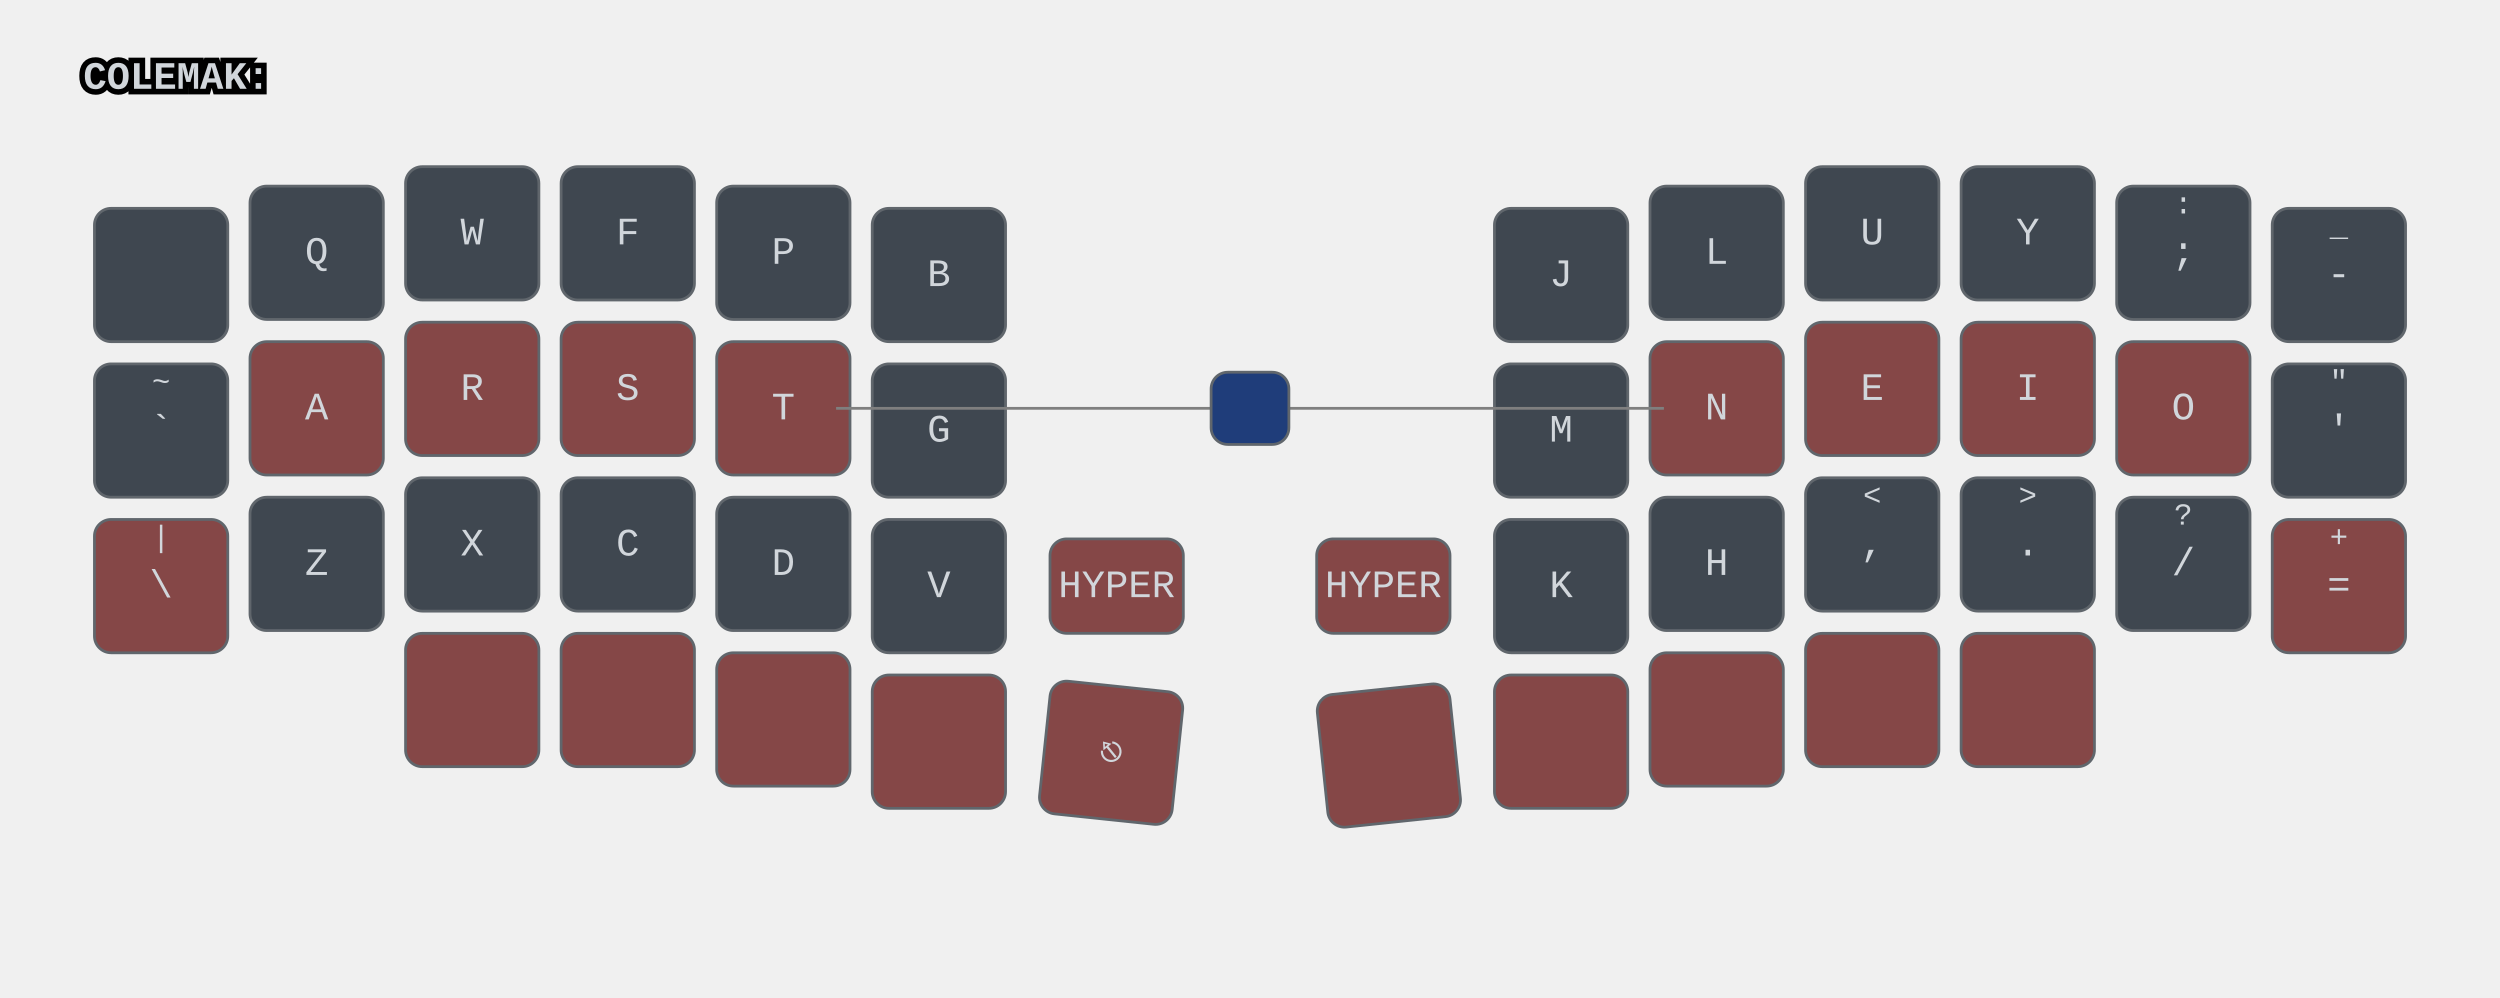
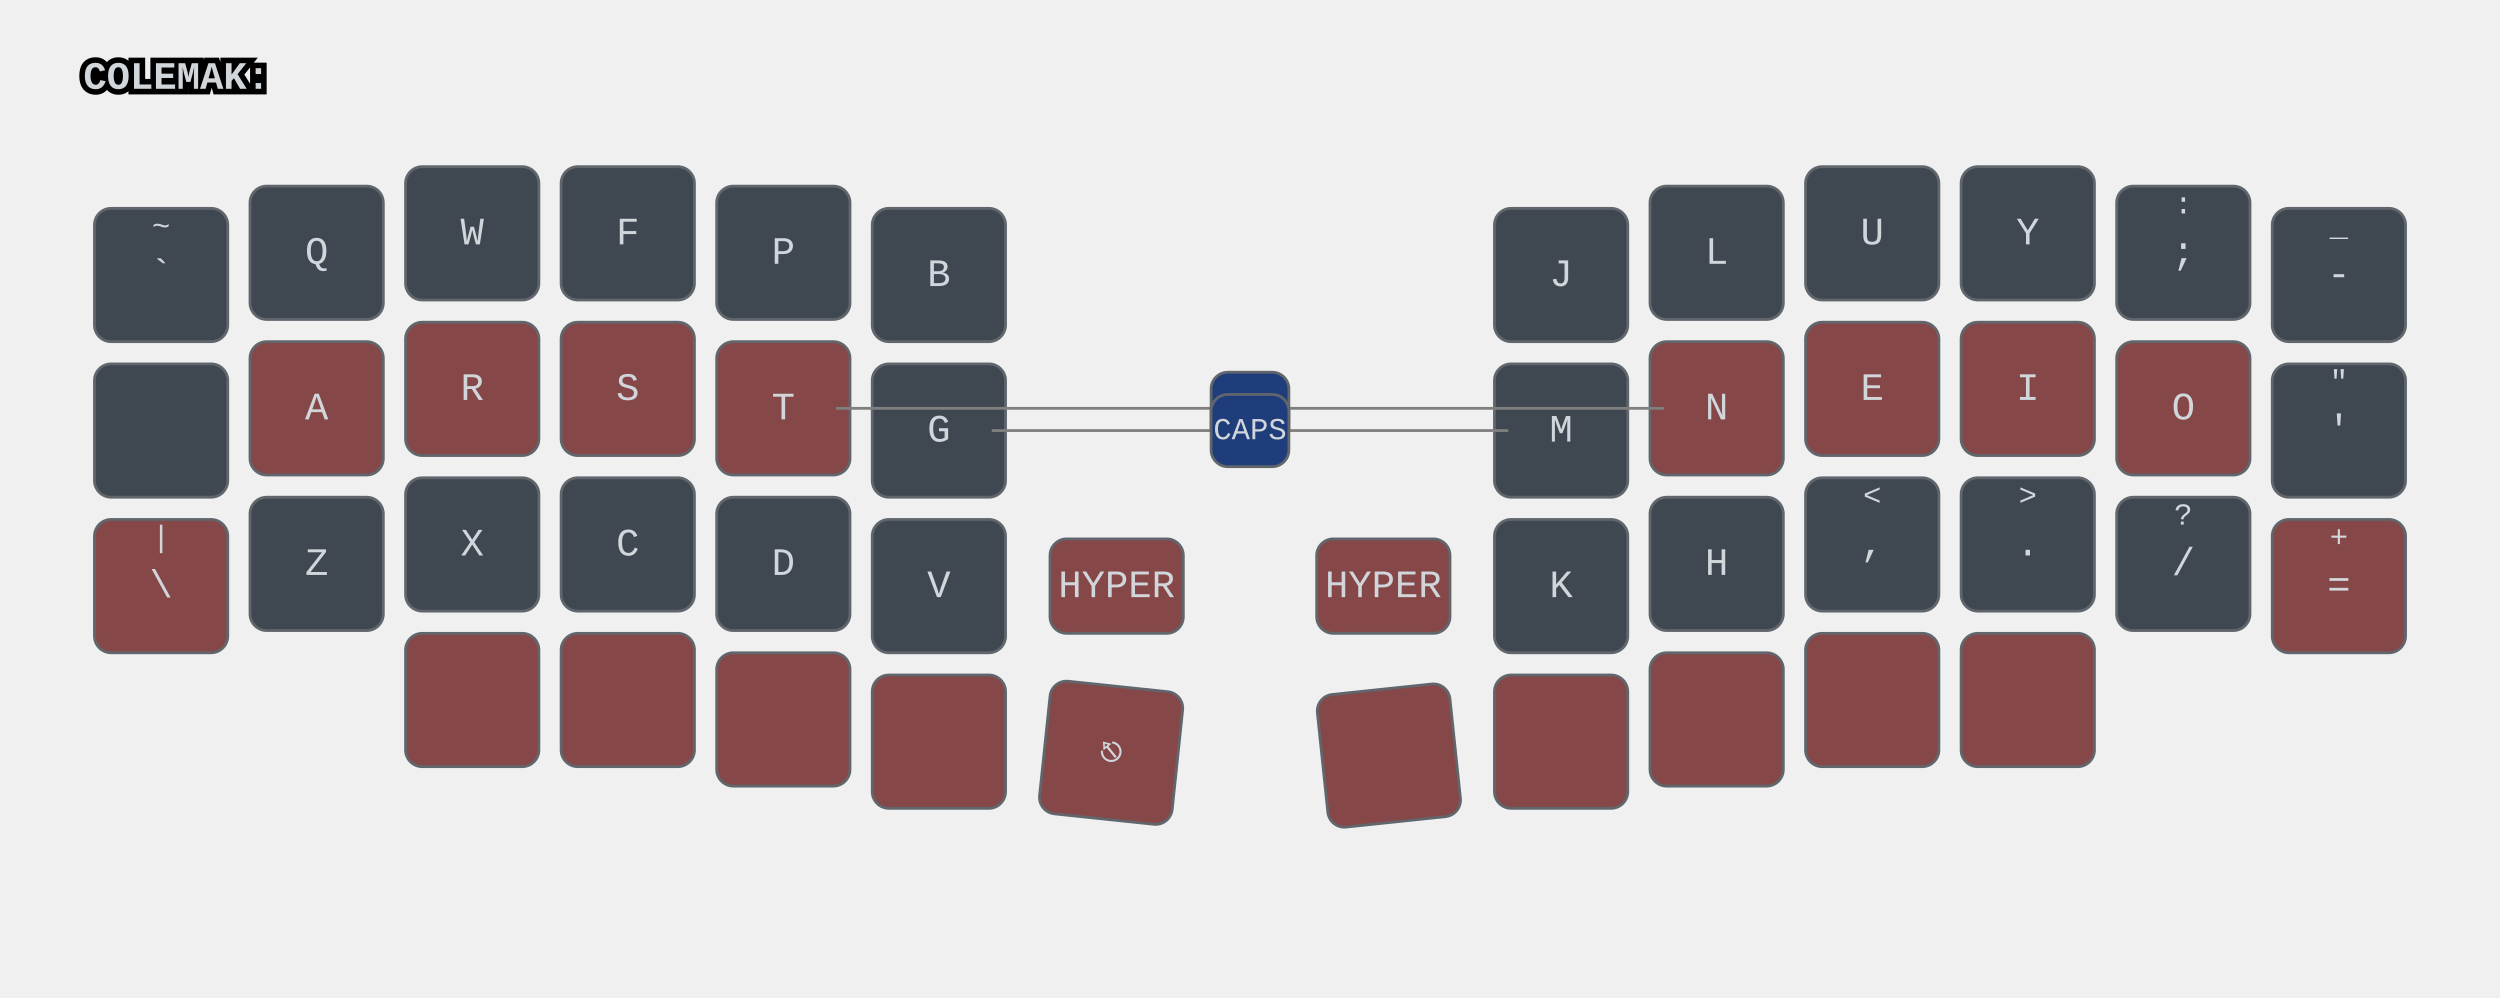
<svg xmlns="http://www.w3.org/2000/svg" xmlns:xlink="http://www.w3.org/1999/xlink" width="900" height="359" viewBox="0 0 900 359" class="keymap">
  <defs>/* start glyphs */
<svg id="mdi:apple-keyboard-caps">
      <svg id="mdi-apple-keyboard-caps" viewBox="0 0 24 24">
        <path d="M15,14V8H17.17L12,2.83L6.83,8H9V14H15M12,0L22,10H17V16H7V10H2L12,0M7,18H17V24H7V18M15,20H9V22H15V20Z" />
      </svg>
    </svg>
    <svg id="mdi:apple-keyboard-command">
      <svg id="mdi-apple-keyboard-command" viewBox="0 0 24 24">
        <path d="M6,2A4,4 0 0,1 10,6V8H14V6A4,4 0 0,1 18,2A4,4 0 0,1 22,6A4,4 0 0,1 18,10H16V14H18A4,4 0 0,1 22,18A4,4 0 0,1 18,22A4,4 0 0,1 14,18V16H10V18A4,4 0 0,1 6,22A4,4 0 0,1 2,18A4,4 0 0,1 6,14H8V10H6A4,4 0 0,1 2,6A4,4 0 0,1 6,2M16,18A2,2 0 0,0 18,20A2,2 0 0,0 20,18A2,2 0 0,0 18,16H16V18M14,10H10V14H14V10M6,16A2,2 0 0,0 4,18A2,2 0 0,0 6,20A2,2 0 0,0 8,18V16H6M8,6A2,2 0 0,0 6,4A2,2 0 0,0 4,6A2,2 0 0,0 6,8H8V6M18,8A2,2 0 0,0 20,6A2,2 0 0,0 18,4A2,2 0 0,0 16,6V8H18Z" />
      </svg>
    </svg>
    <svg id="mdi:apple-keyboard-control">
      <svg id="mdi-apple-keyboard-control" viewBox="0 0 24 24">
        <path d="M19.78,11.78L18.36,13.19L12,6.83L5.64,13.19L4.22,11.78L12,4L19.78,11.78Z" />
      </svg>
    </svg>
    <svg id="mdi:apple-keyboard-option">
      <svg id="mdi-apple-keyboard-option" viewBox="0 0 24 24">
        <path d="M3,4H9.11L16.15,18H21V20H14.88L7.84,6H3V4M14,4H21V6H14V4Z" />
      </svg>
    </svg>
    <svg id="mdi:apple-keyboard-shift">
      <svg id="mdi-apple-keyboard-shift" viewBox="0 0 24 24">
        <path d="M15,18V12H17.17L12,6.83L6.83,12H9V18H15M12,4L22,14H17V20H7V14H2L12,4Z" />
      </svg>
    </svg>
    <svg id="mdi:backspace">
      <svg id="mdi-backspace" viewBox="0 0 24 24">
        <path d="M22,3H7C6.31,3 5.77,3.35 5.41,3.88L0,12L5.41,20.11C5.77,20.64 6.31,21 7,21H22A2,2 0 0,0 24,19V5A2,2 0 0,0 22,3M19,15.59L17.59,17L14,13.41L10.41,17L9,15.59L12.59,12L9,8.41L10.41,7L14,10.59L17.59,7L19,8.41L15.41,12" />
      </svg>
    </svg>
    <svg id="mdi:backspace-reverse">
      <svg id="mdi-backspace-reverse" viewBox="0 0 24 24">
        <path d="M2,21H17C17.7,21 18.2,20.6 18.6,20.1L24,12L18.6,3.9C18.2,3.4 17.7,3 17,3H2A2,2 0 0,0 0,5V19A2,2 0 0,0 2,21M5,8.4L6.4,7L10,10.6L13.6,7L15,8.4L11.4,12L15,15.6L13.6,17L10,13.4L6.4,17L5,15.6L8.6,12" />
      </svg>
    </svg>
    <svg id="mdi:bluetooth-connect">
      <svg id="mdi-bluetooth-connect" viewBox="0 0 24 24">
        <path d="M19,10L17,12L19,14L21,12M14.88,16.29L13,18.17V14.41M13,5.83L14.88,7.71L13,9.58M17.71,7.71L12,2H11V9.58L6.41,5L5,6.41L10.59,12L5,17.58L6.41,19L11,14.41V22H12L17.71,16.29L13.41,12M7,12L5,10L3,12L5,14L7,12Z" />
      </svg>
    </svg>
    <svg id="mdi:bluetooth-off">
      <svg id="mdi-bluetooth-off" viewBox="0 0 24 24">
        <path d="M13,5.83L14.88,7.71L13.28,9.31L14.69,10.72L17.71,7.7L12,2H11V7.03L13,9.03M5.41,4L4,5.41L10.59,12L5,17.59L6.41,19L11,14.41V22H12L16.29,17.71L18.59,20L20,18.59M13,18.17V14.41L14.88,16.29" />
      </svg>
    </svg>
    <svg id="mdi:brightness-5">
      <svg id="mdi-brightness-5" viewBox="0 0 24 24">
        <path d="M12,18A6,6 0 0,1 6,12A6,6 0 0,1 12,6A6,6 0 0,1 18,12A6,6 0 0,1 12,18M20,15.31L23.31,12L20,8.69V4H15.31L12,0.69L8.69,4H4V8.69L0.69,12L4,15.31V20H8.69L12,23.31L15.31,20H20V15.31Z" />
      </svg>
    </svg>
    <svg id="mdi:brightness-7">
      <svg id="mdi-brightness-7" viewBox="0 0 24 24">
        <path d="M12,8A4,4 0 0,0 8,12A4,4 0 0,0 12,16A4,4 0 0,0 16,12A4,4 0 0,0 12,8M12,18A6,6 0 0,1 6,12A6,6 0 0,1 12,6A6,6 0 0,1 18,12A6,6 0 0,1 12,18M20,8.69V4H15.31L12,0.69L8.69,4H4V8.69L0.69,12L4,15.31V20H8.69L12,23.31L15.31,20H20V15.31L23.31,12L20,8.69Z" />
      </svg>
    </svg>
    <svg id="mdi:code-block-tags">
      <svg id="mdi-code-block-tags" viewBox="0 0 24 24">
        <path d="M5.59 3.41L7 4.82L3.82 8L7 11.18L5.59 12.6L1 8L5.59 3.41M11.41 3.41L16 8L11.41 12.6L10 11.18L13.18 8L10 4.82L11.41 3.41M22 6V18C22 19.11 21.11 20 20 20H4C2.9 20 2 19.11 2 18V14H4V18H20V6H17.03V4H20C21.11 4 22 4.89 22 6Z" />
      </svg>
    </svg>
    <svg id="mdi:content-copy">
      <svg id="mdi-content-copy" viewBox="0 0 24 24">
        <path d="M19,21H8V7H19M19,5H8A2,2 0 0,0 6,7V21A2,2 0 0,0 8,23H19A2,2 0 0,0 21,21V7A2,2 0 0,0 19,5M16,1H4A2,2 0 0,0 2,3V17H4V3H16V1Z" />
      </svg>
    </svg>
    <svg id="mdi:content-cut">
      <svg id="mdi-content-cut" viewBox="0 0 24 24">
        <path d="M19,3L13,9L15,11L22,4V3M12,12.5A0.5,0.5 0 0,1 11.5,12A0.5,0.5 0 0,1 12,11.5A0.5,0.5 0 0,1 12.5,12A0.5,0.5 0 0,1 12,12.5M6,20A2,2 0 0,1 4,18C4,16.89 4.9,16 6,16A2,2 0 0,1 8,18C8,19.11 7.1,20 6,20M6,8A2,2 0 0,1 4,6C4,4.89 4.9,4 6,4A2,2 0 0,1 8,6C8,7.11 7.1,8 6,8M9.64,7.64C9.87,7.14 10,6.59 10,6A4,4 0 0,0 6,2A4,4 0 0,0 2,6A4,4 0 0,0 6,10C6.59,10 7.14,9.87 7.64,9.64L10,12L7.64,14.36C7.14,14.13 6.59,14 6,14A4,4 0 0,0 2,18A4,4 0 0,0 6,22A4,4 0 0,0 10,18C10,17.41 9.87,16.86 9.64,16.36L12,14L19,21H22V20L9.64,7.64Z" />
      </svg>
    </svg>
    <svg id="mdi:content-paste">
      <svg id="mdi-content-paste" viewBox="0 0 24 24">
        <path d="M19,20H5V4H7V7H17V4H19M12,2A1,1 0 0,1 13,3A1,1 0 0,1 12,4A1,1 0 0,1 11,3A1,1 0 0,1 12,2M19,2H14.82C14.4,0.84 13.3,0 12,0C10.7,0 9.6,0.84 9.18,2H5A2,2 0 0,0 3,4V20A2,2 0 0,0 5,22H19A2,2 0 0,0 21,20V4A2,2 0 0,0 19,2Z" />
      </svg>
    </svg>
    <svg id="mdi:dock-window">
      <svg id="mdi-dock-window" viewBox="0 0 24 24">
        <path d="M18 18V20H4A2 2 0 0 1 2 18V8H4V18M22 6V14A2 2 0 0 1 20 16H8A2 2 0 0 1 6 14V6A2 2 0 0 1 8 4H20A2 2 0 0 1 22 6M20 6H8V14H20Z" />
      </svg>
    </svg>
    <svg id="mdi:folder-search-outline">
      <svg id="mdi-folder-search-outline" viewBox="0 0 24 24">
        <path d="M16.5,12C19,12 21,14 21,16.5C21,17.38 20.75,18.21 20.31,18.9L23.39,22L22,23.39L18.88,20.32C18.19,20.75 17.37,21 16.5,21C14,21 12,19 12,16.5C12,14 14,12 16.5,12M16.5,14A2.5,2.5 0 0,0 14,16.5A2.5,2.5 0 0,0 16.5,19A2.5,2.5 0 0,0 19,16.5A2.5,2.5 0 0,0 16.5,14M19,8H3V18H10.17C10.34,18.72 10.63,19.39 11,20H3C1.89,20 1,19.1 1,18V6C1,4.89 1.89,4 3,4H9L11,6H19A2,2 0 0,1 21,8V11.81C20.42,11.26 19.75,10.81 19,10.5V8Z" />
      </svg>
    </svg>
    <svg id="mdi:format-letter-ends-with">
      <svg id="mdi-format-letter-ends-with" viewBox="0 0 24 24">
        <path d="M11.14 4L6.43 16H8.36L9.32 13.43H14.67L15.64 16H17.57L12.86 4M12 6.29L14.03 11.71H9.96M20 14V18H2V20H22V14Z" />
      </svg>
    </svg>
    <svg id="mdi:format-letter-starts-with">
      <svg id="mdi-format-letter-starts-with" viewBox="0 0 24 24">
        <path d="M11.14 4L6.43 16H8.36L9.32 13.43H14.67L15.64 16H17.57L12.86 4M12 6.29L14.03 11.71H9.96M4 18V15H2V20H22V18Z" />
      </svg>
    </svg>
    <svg id="mdi:format-pilcrow-arrow-left">
      <svg id="mdi-format-pilcrow-arrow-left" viewBox="0 0 24 24">
        <path d="M8,17V14L4,18L8,22V19H20V17M10,10V15H12V4H14V15H16V4H18V2H10A4,4 0 0,0 6,6A4,4 0 0,0 10,10Z" />
      </svg>
    </svg>
    <svg id="mdi:format-pilcrow-arrow-right">
      <svg id="mdi-format-pilcrow-arrow-right" viewBox="0 0 24 24">
        <path d="M21,18L17,14V17H5V19H17V22M9,10V15H11V4H13V15H15V4H17V2H9A4,4 0 0,0 5,6A4,4 0 0,0 9,10Z" />
      </svg>
    </svg>
    <svg id="mdi:keyboard-return">
      <svg id="mdi-keyboard-return" viewBox="0 0 24 24">
        <path d="M19,7V11H5.83L9.41,7.41L8,6L2,12L8,18L9.41,16.58L5.83,13H21V7H19Z" />
      </svg>
    </svg>
    <svg id="mdi:keyboard-space">
      <svg id="mdi-keyboard-space" viewBox="0 0 24 24">
        <path d="M3 15H5V19H19V15H21V19C21 20.1 20.1 21 19 21H5C3.9 21 3 20.1 3 19V15Z" />
      </svg>
    </svg>
    <svg id="mdi:keyboard-tab">
      <svg id="mdi-keyboard-tab" viewBox="0 0 24 24">
        <path d="M20,18H22V6H20M11.59,7.41L15.17,11H1V13H15.17L11.59,16.58L13,18L19,12L13,6L11.59,7.41Z" />
      </svg>
    </svg>
    <svg id="mdi:keyboard-variant">
      <svg id="mdi-keyboard-variant" viewBox="0 0 24 24">
        <path d="M6,16H18V18H6V16M6,13V15H2V13H6M7,15V13H10V15H7M11,15V13H13V15H11M14,15V13H17V15H14M18,15V13H22V15H18M2,10H5V12H2V10M19,12V10H22V12H19M18,12H16V10H18V12M8,12H6V10H8V12M12,12H9V10H12V12M15,12H13V10H15V12M2,9V7H4V9H2M5,9V7H7V9H5M8,9V7H10V9H8M11,9V7H13V9H11M14,9V7H16V9H14M17,9V7H22V9H17Z" />
      </svg>
    </svg>
    <svg id="mdi:lightbulb-on-20">
      <svg id="mdi-lightbulb-on-20" viewBox="0 0 24 24">
        <path d="M1 11H4V13H1V11M4.9 3.5L3.5 4.9L5.6 7L7 5.6L4.9 3.5M13 1H11V4H13V1M20 11V13H23V11H20M10 22C10 22.6 10.4 23 11 23H13C13.6 23 14 22.6 14 22V21H10V22M19.1 3.5L17 5.6L18.4 7L20.5 4.9L19.1 3.5M18 12C18 14.2 16.8 16.2 15 17.2V19C15 19.6 14.6 20 14 20H10C9.4 20 9 19.6 9 19V17.2C7.2 16.2 6 14.2 6 12C6 8.7 8.7 6 12 6S18 8.7 18 12M16 12C16 9.79 14.21 8 12 8S8 9.79 8 12 9.79 16 12 16 16 14.21 16 12Z" />
      </svg>
    </svg>
    <svg id="mdi:lightbulb-on-90">
      <svg id="mdi-lightbulb-on-90" viewBox="0 0 24 24">
        <path d="M7 5.6L5.6 7L3.5 4.9L4.9 3.5L7 5.6M10 22C10 22.6 10.4 23 11 23H13C13.6 23 14 22.6 14 22V21H10V22M1 13H4V11H1V13M13 1H11V4H13V1M20 11V13H23V11H20M19.1 3.5L17 5.6L18.4 7L20.5 4.9L19.1 3.5M18 12C18 14.2 16.8 16.2 15 17.2V19C15 19.6 14.6 20 14 20H10C9.4 20 9 19.6 9 19V17.2C7.2 16.2 6 14.2 6 12C6 8.7 8.7 6 12 6S18 8.7 18 12M12 8C11 8 10.09 8.38 9.39 9H14.61C13.91 8.38 13 8 12 8Z" />
      </svg>
    </svg>
    <svg id="mdi:lock-outline">
      <svg id="mdi-lock-outline" viewBox="0 0 24 24">
        <path d="M12,17C10.89,17 10,16.1 10,15C10,13.89 10.89,13 12,13A2,2 0 0,1 14,15A2,2 0 0,1 12,17M18,20V10H6V20H18M18,8A2,2 0 0,1 20,10V20A2,2 0 0,1 18,22H6C4.89,22 4,21.1 4,20V10C4,8.89 4.89,8 6,8H7V6A5,5 0 0,1 12,1A5,5 0 0,1 17,6V8H18M12,3A3,3 0 0,0 9,6V8H15V6A3,3 0 0,0 12,3Z" />
      </svg>
    </svg>
    <svg id="mdi:mouse">
      <svg id="mdi-mouse" viewBox="0 0 24 24">
        <path d="M11,1.07C7.05,1.56 4,4.92 4,9H11M4,15A8,8 0 0,0 12,23A8,8 0 0,0 20,15V11H4M13,1.07V9H20C20,4.92 16.94,1.56 13,1.07Z" />
      </svg>
    </svg>
    <svg id="mdi:mouse-left-click-outline">
      <svg id="mdi-mouse-left-click-outline" viewBox="0 0 24 24">
        <path d="M13 9V1.07C13.7 1.16 14.37 1.33 15 1.59C17.33 2.53 19.11 4.53 19.75 7C19.91 7.64 20 8.31 20 9H13M17.66 7C17.18 5.65 16.23 4.5 15 3.81V7H17.66M6 15V13H18V15C18 16.59 17.37 18.12 16.24 19.24C15.12 20.37 13.59 21 12 21C10.41 21 8.88 20.37 7.76 19.24C6.63 18.12 6 16.59 6 15M4 15C4 17.12 4.84 19.16 6.34 20.66C7.84 22.16 9.88 23 12 23C14.12 23 16.16 22.16 17.66 20.66C19.16 19.16 20 17.12 20 15V11H4V15M11 9V1.07C7.06 1.56 4 4.92 4 9H11Z" />
      </svg>
    </svg>
    <svg id="mdi:mouse-right-click-outline">
      <svg id="mdi-mouse-right-click-outline" viewBox="0 0 24 24">
        <path d="M13 9V1.07C16.94 1.56 20 4.92 20 9H13M11 9V1.07C10.3 1.16 9.63 1.33 9 1.59C6.67 2.53 4.89 4.53 4.25 7C4.09 7.64 4 8.31 4 9H11M6.34 7C6.82 5.65 7.78 4.5 9 3.81V7H6.34M6 15V13H18V15C18 16.59 17.37 18.12 16.24 19.24C15.12 20.37 13.59 21 12 21C10.41 21 8.88 20.37 7.76 19.24C6.63 18.12 6 16.59 6 15M4 15C4 17.12 4.84 19.16 6.34 20.66C7.84 22.16 9.88 23 12 23C14.12 23 16.16 22.16 17.66 20.66C19.16 19.16 20 17.12 20 15V11H4V15Z" />
      </svg>
    </svg>
    <svg id="mdi:numeric-1-box-multiple-outline">
      <svg id="mdi-numeric-1-box-multiple-outline" viewBox="0 0 24 24">
        <path d="M21,17H7V3H21M21,1H7A2,2 0 0,0 5,3V17A2,2 0 0,0 7,19H21A2,2 0 0,0 23,17V3A2,2 0 0,0 21,1M14,15H16V5H12V7H14M3,5H1V21A2,2 0 0,0 3,23H19V21H3V5Z" />
      </svg>
    </svg>
    <svg id="mdi:numeric-2-box-multiple-outline">
      <svg id="mdi-numeric-2-box-multiple-outline" viewBox="0 0 24 24">
        <path d="M17,13H13V11H15A2,2 0 0,0 17,9V7C17,5.89 16.1,5 15,5H11V7H15V9H13A2,2 0 0,0 11,11V15H17M21,17H7V3H21M21,1H7A2,2 0 0,0 5,3V17A2,2 0 0,0 7,19H21A2,2 0 0,0 23,17V3A2,2 0 0,0 21,1M3,5H1V21A2,2 0 0,0 3,23H19V21H3V5Z" />
      </svg>
    </svg>
    <svg id="mdi:numeric-3-box-multiple-outline">
      <svg id="mdi-numeric-3-box-multiple-outline" viewBox="0 0 24 24">
        <path d="M17,13V11.5A1.5,1.5 0 0,0 15.5,10A1.5,1.5 0 0,0 17,8.5V7C17,5.89 16.1,5 15,5H11V7H15V9H13V11H15V13H11V15H15A2,2 0 0,0 17,13M3,5H1V21A2,2 0 0,0 3,23H19V21H3M21,17H7V3H21M21,1H7A2,2 0 0,0 5,3V17A2,2 0 0,0 7,19H21A2,2 0 0,0 23,17V3A2,2 0 0,0 21,1Z" />
      </svg>
    </svg>
    <svg id="mdi:numeric-4-box-multiple-outline">
      <svg id="mdi-numeric-4-box-multiple-outline" viewBox="0 0 24 24">
        <path d="M21,17H7V3H21M21,1H7A2,2 0 0,0 5,3V17A2,2 0 0,0 7,19H21A2,2 0 0,0 23,17V3A2,2 0 0,0 21,1M15,15H17V5H15V9H13V5H11V11H15M3,5H1V21A2,2 0 0,0 3,23H19V21H3V5Z" />
      </svg>
    </svg>
    <svg id="mdi:numeric-5-box-multiple-outline">
      <svg id="mdi-numeric-5-box-multiple-outline" viewBox="0 0 24 24">
        <path d="M17,13V11C17,9.89 16.1,9 15,9H13V7H17V5H11V11H15V13H11V15H15A2,2 0 0,0 17,13M3,5H1V21A2,2 0 0,0 3,23H19V21H3M21,17H7V3H21M21,1H7A2,2 0 0,0 5,3V17A2,2 0 0,0 7,19H21A2,2 0 0,0 23,17V3A2,2 0 0,0 21,1Z" />
      </svg>
    </svg>
    <svg id="mdi:numeric-6-box-multiple-outline">
      <svg id="mdi-numeric-6-box-multiple-outline" viewBox="0 0 24 24">
        <path d="M13,11H15V13H13M13,15H15A2,2 0 0,0 17,13V11C17,9.89 16.1,9 15,9H13V7H17V5H13A2,2 0 0,0 11,7V13C11,14.11 11.9,15 13,15M21,17H7V3H21M21,1H7A2,2 0 0,0 5,3V17A2,2 0 0,0 7,19H21A2,2 0 0,0 23,17V3A2,2 0 0,0 21,1M3,5H1V21A2,2 0 0,0 3,23H19V21H3V5Z" />
      </svg>
    </svg>
    <svg id="mdi:numeric-7-box-multiple-outline">
      <svg id="mdi-numeric-7-box-multiple-outline" viewBox="0 0 24 24">
        <path d="M13,15L17,7V5H11V7H15L11,15M21,17H7V3H21M21,1H7A2,2 0 0,0 5,3V17A2,2 0 0,0 7,19H21A2,2 0 0,0 23,17V3A2,2 0 0,0 21,1M3,5H1V21A2,2 0 0,0 3,23H19V21H3V5Z" />
      </svg>
    </svg>
    <svg id="mdi:numeric-8-box-multiple-outline">
      <svg id="mdi-numeric-8-box-multiple-outline" viewBox="0 0 24 24">
        <path d="M13,11H15V13H13M13,7H15V9H13M13,15H15A2,2 0 0,0 17,13V11.5A1.5,1.5 0 0,0 15.5,10A1.5,1.5 0 0,0 17,8.5V7C17,5.89 16.1,5 15,5H13A2,2 0 0,0 11,7V8.5A1.5,1.5 0 0,0 12.5,10A1.5,1.5 0 0,0 11,11.5V13C11,14.11 11.9,15 13,15M21,17H7V3H21M21,1H7A2,2 0 0,0 5,3V17A2,2 0 0,0 7,19H21A2,2 0 0,0 23,17V3A2,2 0 0,0 21,1M3,5H1V21A2,2 0 0,0 3,23H19V21H3V5Z" />
      </svg>
    </svg>
    <svg id="mdi:palette-outline">
      <svg id="mdi-palette-outline" viewBox="0 0 24 24">
        <path d="M12,22A10,10 0 0,1 2,12A10,10 0 0,1 12,2C17.5,2 22,6 22,11A6,6 0 0,1 16,17H14.2C13.9,17 13.7,17.2 13.7,17.5C13.7,17.6 13.8,17.7 13.8,17.8C14.2,18.3 14.4,18.9 14.4,19.5C14.5,20.9 13.4,22 12,22M12,4A8,8 0 0,0 4,12A8,8 0 0,0 12,20C12.3,20 12.5,19.8 12.5,19.5C12.5,19.3 12.4,19.2 12.4,19.1C12,18.6 11.8,18.1 11.8,17.5C11.8,16.1 12.9,15 14.3,15H16A4,4 0 0,0 20,11C20,7.1 16.4,4 12,4M6.5,10C7.3,10 8,10.7 8,11.5C8,12.3 7.3,13 6.5,13C5.7,13 5,12.3 5,11.5C5,10.7 5.7,10 6.5,10M9.5,6C10.3,6 11,6.7 11,7.5C11,8.3 10.3,9 9.5,9C8.7,9 8,8.3 8,7.5C8,6.7 8.7,6 9.5,6M14.5,6C15.3,6 16,6.7 16,7.5C16,8.3 15.3,9 14.5,9C13.7,9 13,8.3 13,7.5C13,6.7 13.7,6 14.5,6M17.5,10C18.3,10 19,10.7 19,11.5C19,12.3 18.3,13 17.5,13C16.7,13 16,12.3 16,11.5C16,10.7 16.7,10 17.5,10Z" />
      </svg>
    </svg>
    <svg id="mdi:play-pause">
      <svg id="mdi-play-pause" viewBox="0 0 24 24">
        <path d="M3,5V19L11,12M13,19H16V5H13M18,5V19H21V5" />
      </svg>
    </svg>
    <svg id="mdi:power">
      <svg id="mdi-power" viewBox="0 0 24 24">
        <path d="M16.56,5.44L15.11,6.89C16.84,7.94 18,9.83 18,12A6,6 0 0,1 12,18A6,6 0 0,1 6,12C6,9.83 7.16,7.94 8.88,6.88L7.44,5.44C5.36,6.88 4,9.28 4,12A8,8 0 0,0 12,20A8,8 0 0,0 20,12C20,9.28 18.64,6.88 16.56,5.44M13,3H11V13H13" />
      </svg>
    </svg>
    <svg id="mdi:power-plug-outline">
      <svg id="mdi-power-plug-outline" viewBox="0 0 24 24">
        <path d="M16 7V3H14V7H10V3H8V7C7 7 6 8 6 9V14.5L9.5 18V21H14.5V18L18 14.5V9C18 8 17 7 16 7M16 13.67L13.09 16.59L12.67 17H11.33L10.92 16.59L8 13.67V9.09C8 9.06 8.06 9 8.09 9H15.92C15.95 9 16 9.06 16 9.09V13.67Z" />
      </svg>
    </svg>
    <svg id="mdi:redo">
      <svg id="mdi-redo" viewBox="0 0 24 24">
        <path d="M18.4,10.6C16.55,9 14.15,8 11.5,8C6.85,8 2.92,11.03 1.54,15.22L3.9,16C4.95,12.81 7.95,10.5 11.5,10.5C13.45,10.5 15.23,11.22 16.62,12.38L13,16H22V7L18.4,10.6Z" />
      </svg>
    </svg>
    <svg id="mdi:restart">
      <svg id="mdi-restart" viewBox="0 0 24 24">
        <path d="M12,4C14.1,4 16.1,4.8 17.6,6.3C20.7,9.4 20.7,14.5 17.6,17.6C15.8,19.5 13.3,20.2 10.9,19.9L11.4,17.9C13.1,18.1 14.9,17.5 16.2,16.2C18.5,13.9 18.5,10.1 16.2,7.7C15.1,6.6 13.5,6 12,6V10.6L7,5.6L12,0.6V4M6.3,17.6C3.7,15 3.3,11 5.1,7.9L6.6,9.4C5.5,11.6 5.9,14.4 7.8,16.2C8.3,16.7 8.9,17.1 9.6,17.4L9,19.4C8,19 7.1,18.4 6.3,17.6Z" />
      </svg>
    </svg>
    <svg id="mdi:skip-backward">
      <svg id="mdi-skip-backward" viewBox="0 0 24 24">
        <path d="M20,5V19L13,12M6,5V19H4V5M13,5V19L6,12" />
      </svg>
    </svg>
    <svg id="mdi:skip-forward">
      <svg id="mdi-skip-forward" viewBox="0 0 24 24">
        <path d="M4,5V19L11,12M18,5V19H20V5M11,5V19L18,12" />
      </svg>
    </svg>
    <svg id="mdi:stop">
      <svg id="mdi-stop" viewBox="0 0 24 24">
        <path d="M18,18H6V6H18V18Z" />
      </svg>
    </svg>
    <svg id="mdi:undo">
      <svg id="mdi-undo" viewBox="0 0 24 24">
        <path d="M12.5,8C9.85,8 7.45,9 5.6,10.6L2,7V16H11L7.38,12.38C8.77,11.22 10.54,10.5 12.5,10.5C16.04,10.5 19.05,12.81 20.1,16L22.47,15.22C21.08,11.03 17.15,8 12.5,8Z" />
      </svg>
    </svg>
    <svg id="mdi:unfold-more-horizontal">
      <svg id="mdi-unfold-more-horizontal" viewBox="0 0 24 24">
        <path d="M12,18.17L8.83,15L7.42,16.41L12,21L16.59,16.41L15.17,15M12,5.83L15.17,9L16.58,7.59L12,3L7.41,7.59L8.83,9L12,5.83Z" />
      </svg>
    </svg>
    <svg id="mdi:unfold-more-vertical">
      <svg id="mdi-unfold-more-vertical" viewBox="0 0 24 24">
        <path d="M18.17,12L15,8.83L16.41,7.41L21,12L16.41,16.58L15,15.17L18.17,12M5.83,12L9,15.17L7.59,16.59L3,12L7.59,7.42L9,8.83L5.83,12Z" />
      </svg>
    </svg>
    <svg id="mdi:usb">
      <svg id="mdi-usb" viewBox="0 0 24 24">
        <path d="M15,7V11H16V13H13V5H15L12,1L9,5H11V13H8V10.93C8.7,10.56 9.2,9.85 9.2,9C9.2,7.78 8.21,6.8 7,6.8C5.78,6.8 4.8,7.78 4.8,9C4.8,9.85 5.3,10.56 6,10.93V13A2,2 0 0,0 8,15H11V18.05C10.29,18.41 9.8,19.15 9.8,20A2.2,2.2 0 0,0 12,22.2A2.2,2.2 0 0,0 14.2,20C14.2,19.15 13.71,18.41 13,18.05V15H16A2,2 0 0,0 18,13V11H19V7H15Z" />
      </svg>
    </svg>
    <svg id="mdi:view-dashboard-outline">
      <svg id="mdi-view-dashboard-outline" viewBox="0 0 24 24">
        <path d="M19,5V7H15V5H19M9,5V11H5V5H9M19,13V19H15V13H19M9,17V19H5V17H9M21,3H13V9H21V3M11,3H3V13H11V3M21,11H13V21H21V11M11,15H3V21H11V15Z" />
      </svg>
    </svg>
    <svg id="mdi:volume-minus">
      <svg id="mdi-volume-minus" viewBox="0 0 24 24">
        <path d="M3,9H7L12,4V20L7,15H3V9M14,11H22V13H14V11Z" />
      </svg>
    </svg>
    <svg id="mdi:volume-off">
      <svg id="mdi-volume-off" viewBox="0 0 24 24">
        <path d="M12,4L9.91,6.09L12,8.18M4.27,3L3,4.27L7.73,9H3V15H7L12,20V13.27L16.25,17.53C15.58,18.04 14.83,18.46 14,18.7V20.77C15.38,20.45 16.63,19.82 17.68,18.96L19.73,21L21,19.73L12,10.73M19,12C19,12.94 18.8,13.82 18.46,14.64L19.97,16.15C20.62,14.91 21,13.5 21,12C21,7.72 18,4.14 14,3.23V5.29C16.89,6.15 19,8.83 19,12M16.5,12C16.5,10.23 15.5,8.71 14,7.97V10.18L16.45,12.63C16.5,12.43 16.5,12.21 16.5,12Z" />
      </svg>
    </svg>
    <svg id="mdi:volume-plus">
      <svg id="mdi-volume-plus" viewBox="0 0 24 24">
        <path d="M3,9H7L12,4V20L7,15H3V9M14,11H17V8H19V11H22V13H19V16H17V13H14V11Z" />
      </svg>
    </svg>
    <svg id="mdi:web">
      <svg id="mdi-web" viewBox="0 0 24 24">
        <path d="M16.36,14C16.44,13.34 16.5,12.68 16.5,12C16.5,11.32 16.44,10.66 16.36,10H19.74C19.9,10.64 20,11.31 20,12C20,12.69 19.9,13.36 19.74,14M14.59,19.56C15.19,18.45 15.65,17.25 15.97,16H18.92C17.96,17.65 16.43,18.93 14.59,19.56M14.34,14H9.66C9.56,13.34 9.5,12.68 9.5,12C9.5,11.32 9.56,10.65 9.66,10H14.34C14.43,10.65 14.5,11.32 14.5,12C14.5,12.68 14.43,13.34 14.34,14M12,19.96C11.17,18.76 10.5,17.43 10.09,16H13.91C13.5,17.43 12.83,18.76 12,19.96M8,8H5.08C6.03,6.34 7.57,5.06 9.4,4.44C8.8,5.55 8.35,6.75 8,8M5.08,16H8C8.35,17.25 8.8,18.45 9.4,19.56C7.57,18.93 6.03,17.65 5.08,16M4.26,14C4.1,13.36 4,12.69 4,12C4,11.31 4.1,10.64 4.26,10H7.64C7.56,10.66 7.5,11.32 7.5,12C7.5,12.68 7.56,13.34 7.64,14M12,4.03C12.83,5.23 13.5,6.57 13.91,8H10.09C10.5,6.57 11.17,5.23 12,4.03M18.92,8H15.97C15.65,6.75 15.19,5.55 14.59,4.44C16.43,5.07 17.96,6.34 18.92,8M12,2C6.47,2 2,6.5 2,12A10,10 0 0,0 12,22A10,10 0 0,0 22,12A10,10 0 0,0 12,2Z" />
      </svg>
    </svg>
    <svg id="mdi:window-maximize">
      <svg id="mdi-window-maximize" viewBox="0 0 24 24">
        <path d="M4,4H20V20H4V4M6,8V18H18V8H6Z" />
      </svg>
    </svg>
    <svg id="mdi:window-restore">
      <svg id="mdi-window-restore" viewBox="0 0 24 24">
        <path d="M4,8H8V4H20V16H16V20H4V8M16,8V14H18V6H10V8H16M6,12V18H14V12H6Z" />
      </svg>
    </svg>
  </defs>/* end glyphs */
<style>/* inherit to force styles through use tags */
svg path {
    fill: inherit;
}

/* font and background color specifications */
svg.keymap {
    font-family: SFMono-Regular,Consolas,Liberation Mono,Menlo,monospace;
    font-size: 14px;
    font-kerning: normal;
    text-rendering: optimizeLegibility;
    fill: #24292e;
}

/* default key styling */
rect.key {
    fill: #f6f8fa;
}

rect.key, rect.combo {
    stroke: #c9cccf;
    stroke-width: 1;
}

/* default key side styling, only used is draw_key_sides is set */
rect.side {
    filter: brightness(90%);
}

/* color accent for combo boxes */
rect.combo, rect.combo-separate {
    fill: #cdf;
}

/* color accent for held keys */
rect.held, rect.combo.held {
    fill: #fdd;
}

/* color accent for ghost (optional) keys */
rect.ghost, rect.combo.ghost {
    stroke-dasharray: 4, 4;
    stroke-width: 2;
}

text {
    text-anchor: middle;
    dominant-baseline: middle;
}

/* styling for layer labels */
text.label {
    font-weight: bold;
    text-anchor: start;
    stroke: white;
    stroke-width: 4;
    paint-order: stroke;
}

/* styling for optional footer */
text.footer {
    text-anchor: end;
    dominant-baseline: auto;
    stroke: white;
    stroke-width: 4;
    paint-order: stroke;
}

- /* styling for combo tap, and key hold/shifted label text */
- text.combo, text.hold, text.shifted {
+ /* styling for combo tap, and key non-tap label text */
+ text.combo, text.hold, text.shifted, text.left, text.right, text.tl, text.tr, text.bl, text.br {
    font-size: 11px;
}

- text.hold {
+ text.hold, text.bl, text.br {
    text-anchor: middle;
    dominant-baseline: auto;
}

- text.shifted {
+ text.shifted, text.tl, text.tr {
    text-anchor: middle;
    dominant-baseline: hanging;
}

+ text.left, text.tl, text.bl {
+     text-anchor: start;
+ }
+ 
+ text.right, text.tr, text.br {
+     text-anchor: end;
+ }
+ 
+ text.layer-activator {
+     text-decoration: underline;
+ }
+ 
/* styling for hold/shifted label text in combo box */
- text.combo.hold, text.combo.shifted {
+ text.combo.hold, text.combo.shifted, text.combo.left, text.combo.right {
    font-size: 8px;
}

/* lighter symbol for transparent keys */
text.trans {
    fill: #7b7e81;
}

/* styling for combo dendrons */
path.combo {
    stroke-width: 1;
    stroke: gray;
    fill: none;
}

/* Start Tabler Icons Cleanup */
/* cannot use height/width with glyphs */
.icon-tabler &gt; path {
    fill: inherit;
    stroke: inherit;
    stroke-width: 2;
}
/* hide tabler's default box */
.icon-tabler &gt; path[stroke="none"][fill="none"] {
    visibility: hidden;
}
/* End Tabler Icons Cleanup */

svg.keymap { fill: #d1d6db; }
rect.key { fill: #3f4750; }
rect.key, rect.combo { stroke: #60666c; }
rect.combo, rect.combo-separate { fill: #1f3d7a; }
rect.held, rect.combo.held { fill: #854747; }
text.label, text.footer { stroke: black; }
text.trans { fill: #7e8184; }
path.combo { stroke: #7f7f7f; }

rect.ghost { fill: #7b7e81; }
</style>
  <g transform="translate(30, 0)" class="layer-COLEMAK">
-     <text x="0" y="28" class="label">COLEMAK:</text>
+     <text x="0" y="28" class="label" id="COLEMAK">COLEMAK:</text>
    <g transform="translate(0, 56)">
      <g transform="translate(28, 43)" class="key keypos-0">
        <rect rx="6" ry="6" x="-24" y="-24" width="48" height="48" class="key" />
-         <use href="#mdi:keyboard-tab" xlink:href="#mdi:keyboard-tab" x="-7" y="-7" height="14" width="14.0" class="key tap glyph mdi:keyboard-tab" />
+         <text x="0" y="0" class="key tap">`</text>
+         <text x="0" y="-20" class="key shifted">~</text>
      </g>
      <g transform="translate(84, 35)" class="key keypos-1">
        <rect rx="6" ry="6" x="-24" y="-24" width="48" height="48" class="key" />
        <text x="0" y="0" class="key tap">Q</text>
      </g>
      <g transform="translate(140, 28)" class="key keypos-2">
        <rect rx="6" ry="6" x="-24" y="-24" width="48" height="48" class="key" />
        <text x="0" y="0" class="key tap">W</text>
      </g>
      <g transform="translate(196, 28)" class="key keypos-3">
        <rect rx="6" ry="6" x="-24" y="-24" width="48" height="48" class="key" />
        <text x="0" y="0" class="key tap">F</text>
      </g>
      <g transform="translate(252, 35)" class="key keypos-4">
        <rect rx="6" ry="6" x="-24" y="-24" width="48" height="48" class="key" />
        <text x="0" y="0" class="key tap">P</text>
      </g>
      <g transform="translate(308, 43)" class="key keypos-5">
        <rect rx="6" ry="6" x="-24" y="-24" width="48" height="48" class="key" />
        <text x="0" y="0" class="key tap">B</text>
      </g>
      <g transform="translate(532, 43)" class="key keypos-6">
        <rect rx="6" ry="6" x="-24" y="-24" width="48" height="48" class="key" />
        <text x="0" y="0" class="key tap">J</text>
      </g>
      <g transform="translate(588, 35)" class="key keypos-7">
        <rect rx="6" ry="6" x="-24" y="-24" width="48" height="48" class="key" />
        <text x="0" y="0" class="key tap">L</text>
      </g>
      <g transform="translate(644, 28)" class="key keypos-8">
        <rect rx="6" ry="6" x="-24" y="-24" width="48" height="48" class="key" />
        <text x="0" y="0" class="key tap">U</text>
      </g>
      <g transform="translate(700, 28)" class="key keypos-9">
        <rect rx="6" ry="6" x="-24" y="-24" width="48" height="48" class="key" />
        <text x="0" y="0" class="key tap">Y</text>
      </g>
      <g transform="translate(756, 35)" class="key keypos-10">
        <rect rx="6" ry="6" x="-24" y="-24" width="48" height="48" class="key" />
        <text x="0" y="0" class="key tap">;</text>
        <text x="0" y="-20" class="key shifted">:</text>
      </g>
      <g transform="translate(812, 43)" class="key keypos-11">
        <rect rx="6" ry="6" x="-24" y="-24" width="48" height="48" class="key" />
        <text x="0" y="0" class="key tap">-</text>
        <text x="0" y="-20" class="key shifted">_</text>
      </g>
      <g transform="translate(28, 99)" class="key keypos-12">
        <rect rx="6" ry="6" x="-24" y="-24" width="48" height="48" class="key" />
-         <text x="0" y="0" class="key tap">`</text>
-         <text x="0" y="-20" class="key shifted">~</text>
+         <use href="#mdi:keyboard-tab" xlink:href="#mdi:keyboard-tab" x="-7" y="-7" height="14" width="14.0" class="key tap glyph mdi:keyboard-tab" />
      </g>
      <g transform="translate(84, 91)" class="key held keypos-13">
        <rect rx="6" ry="6" x="-24" y="-24" width="48" height="48" class="key held" />
        <text x="0" y="0" class="key held tap">A</text>
        <use href="#mdi:apple-keyboard-control" xlink:href="#mdi:apple-keyboard-control" x="-6" y="8" height="12" width="12.0" class="key held hold glyph mdi:apple-keyboard-control" />
      </g>
      <g transform="translate(140, 84)" class="key held keypos-14">
        <rect rx="6" ry="6" x="-24" y="-24" width="48" height="48" class="key held" />
        <text x="0" y="0" class="key held tap">R</text>
        <use href="#mdi:apple-keyboard-option" xlink:href="#mdi:apple-keyboard-option" x="-6" y="8" height="12" width="12.0" class="key held hold glyph mdi:apple-keyboard-option" />
      </g>
      <g transform="translate(196, 84)" class="key held keypos-15">
        <rect rx="6" ry="6" x="-24" y="-24" width="48" height="48" class="key held" />
        <text x="0" y="0" class="key held tap">S</text>
        <use href="#mdi:apple-keyboard-command" xlink:href="#mdi:apple-keyboard-command" x="-6" y="8" height="12" width="12.0" class="key held hold glyph mdi:apple-keyboard-command" />
      </g>
      <g transform="translate(252, 91)" class="key held keypos-16">
        <rect rx="6" ry="6" x="-24" y="-24" width="48" height="48" class="key held" />
        <text x="0" y="0" class="key held tap">T</text>
        <use href="#mdi:apple-keyboard-shift" xlink:href="#mdi:apple-keyboard-shift" x="-6" y="8" height="12" width="12.0" class="key held hold glyph mdi:apple-keyboard-shift" />
      </g>
      <g transform="translate(308, 99)" class="key keypos-17">
        <rect rx="6" ry="6" x="-24" y="-24" width="48" height="48" class="key" />
        <text x="0" y="0" class="key tap">G</text>
      </g>
      <g transform="translate(532, 99)" class="key keypos-18">
        <rect rx="6" ry="6" x="-24" y="-24" width="48" height="48" class="key" />
        <text x="0" y="0" class="key tap">M</text>
      </g>
      <g transform="translate(588, 91)" class="key held keypos-19">
        <rect rx="6" ry="6" x="-24" y="-24" width="48" height="48" class="key held" />
        <text x="0" y="0" class="key held tap">N</text>
        <use href="#mdi:apple-keyboard-shift" xlink:href="#mdi:apple-keyboard-shift" x="-6" y="8" height="12" width="12.0" class="key held hold glyph mdi:apple-keyboard-shift" />
      </g>
      <g transform="translate(644, 84)" class="key held keypos-20">
        <rect rx="6" ry="6" x="-24" y="-24" width="48" height="48" class="key held" />
        <text x="0" y="0" class="key held tap">E</text>
        <use href="#mdi:apple-keyboard-command" xlink:href="#mdi:apple-keyboard-command" x="-6" y="8" height="12" width="12.0" class="key held hold glyph mdi:apple-keyboard-command" />
      </g>
      <g transform="translate(700, 84)" class="key held keypos-21">
        <rect rx="6" ry="6" x="-24" y="-24" width="48" height="48" class="key held" />
        <text x="0" y="0" class="key held tap">I</text>
        <use href="#mdi:apple-keyboard-option" xlink:href="#mdi:apple-keyboard-option" x="-6" y="8" height="12" width="12.0" class="key held hold glyph mdi:apple-keyboard-option" />
      </g>
      <g transform="translate(756, 91)" class="key held keypos-22">
        <rect rx="6" ry="6" x="-24" y="-24" width="48" height="48" class="key held" />
        <text x="0" y="0" class="key held tap">O</text>
        <use href="#mdi:apple-keyboard-control" xlink:href="#mdi:apple-keyboard-control" x="-6" y="8" height="12" width="12.0" class="key held hold glyph mdi:apple-keyboard-control" />
      </g>
      <g transform="translate(812, 99)" class="key keypos-23">
        <rect rx="6" ry="6" x="-24" y="-24" width="48" height="48" class="key" />
        <text x="0" y="0" class="key tap">'</text>
        <text x="0" y="-20" class="key shifted">"</text>
      </g>
      <g transform="translate(28, 155)" class="key held keypos-24">
        <rect rx="6" ry="6" x="-24" y="-24" width="48" height="48" class="key held" />
        <text x="0" y="0" class="key held tap">\</text>
        <use href="#mdi:web" xlink:href="#mdi:web" x="-6" y="8" height="12" width="12.0" class="key held hold glyph mdi:web" />
        <text x="0" y="-20" class="key held shifted">|</text>
      </g>
      <g transform="translate(84, 147)" class="key keypos-25">
        <rect rx="6" ry="6" x="-24" y="-24" width="48" height="48" class="key" />
        <text x="0" y="0" class="key tap">Z</text>
      </g>
      <g transform="translate(140, 140)" class="key keypos-26">
        <rect rx="6" ry="6" x="-24" y="-24" width="48" height="48" class="key" />
        <text x="0" y="0" class="key tap">X</text>
      </g>
      <g transform="translate(196, 140)" class="key keypos-27">
        <rect rx="6" ry="6" x="-24" y="-24" width="48" height="48" class="key" />
        <text x="0" y="0" class="key tap">C</text>
      </g>
      <g transform="translate(252, 147)" class="key keypos-28">
        <rect rx="6" ry="6" x="-24" y="-24" width="48" height="48" class="key" />
        <text x="0" y="0" class="key tap">D</text>
      </g>
      <g transform="translate(308, 155)" class="key keypos-29">
        <rect rx="6" ry="6" x="-24" y="-24" width="48" height="48" class="key" />
        <text x="0" y="0" class="key tap">V</text>
      </g>
      <g transform="translate(372, 155)" class="key held keypos-30">
        <rect rx="6" ry="6" x="-24" y="-17" width="48" height="34" class="key held" />
        <text x="0" y="0" class="key held tap">HYPER</text>
      </g>
      <g transform="translate(468, 155)" class="key held keypos-31">
        <rect rx="6" ry="6" x="-24" y="-17" width="48" height="34" class="key held" />
        <text x="0" y="0" class="key held tap">HYPER</text>
      </g>
      <g transform="translate(532, 155)" class="key keypos-32">
        <rect rx="6" ry="6" x="-24" y="-24" width="48" height="48" class="key" />
        <text x="0" y="0" class="key tap">K</text>
      </g>
      <g transform="translate(588, 147)" class="key keypos-33">
        <rect rx="6" ry="6" x="-24" y="-24" width="48" height="48" class="key" />
        <text x="0" y="0" class="key tap">H</text>
      </g>
      <g transform="translate(644, 140)" class="key keypos-34">
        <rect rx="6" ry="6" x="-24" y="-24" width="48" height="48" class="key" />
        <text x="0" y="0" class="key tap">,</text>
        <text x="0" y="-20" class="key shifted">&lt;</text>
      </g>
      <g transform="translate(700, 140)" class="key keypos-35">
        <rect rx="6" ry="6" x="-24" y="-24" width="48" height="48" class="key" />
        <text x="0" y="0" class="key tap">.</text>
        <text x="0" y="-20" class="key shifted">&gt;</text>
      </g>
      <g transform="translate(756, 147)" class="key keypos-36">
        <rect rx="6" ry="6" x="-24" y="-24" width="48" height="48" class="key" />
        <text x="0" y="0" class="key tap">/</text>
        <text x="0" y="-20" class="key shifted">?</text>
      </g>
      <g transform="translate(812, 155)" class="key held keypos-37">
        <rect rx="6" ry="6" x="-24" y="-24" width="48" height="48" class="key held" />
        <text x="0" y="0" class="key held tap">=</text>
        <use href="#mdi:web" xlink:href="#mdi:web" x="-6" y="8" height="12" width="12.0" class="key held hold glyph mdi:web" />
        <text x="0" y="-20" class="key held shifted">+</text>
      </g>
      <g transform="translate(140, 196)" class="key held keypos-38">
        <rect rx="6" ry="6" x="-24" y="-24" width="48" height="48" class="key held" />
        <use href="#mdi:numeric-8-box-multiple-outline" xlink:href="#mdi:numeric-8-box-multiple-outline" x="-7" y="-7" height="14" width="14.0" class="key held tap glyph mdi:numeric-8-box-multiple-outline" />
      </g>
      <g transform="translate(196, 196)" class="key held keypos-39">
        <rect rx="6" ry="6" x="-24" y="-24" width="48" height="48" class="key held" />
+         <use href="#mdi:numeric-7-box-multiple-outline" xlink:href="#mdi:numeric-7-box-multiple-outline" x="-7" y="-7" height="14" width="14.0" class="key held tap glyph mdi:numeric-7-box-multiple-outline" />
+       </g>
+       <g transform="translate(252, 203)" class="key held keypos-40">
+         <rect rx="6" ry="6" x="-24" y="-24" width="48" height="48" class="key held" />
        <use href="#mdi:numeric-5-box-multiple-outline" xlink:href="#mdi:numeric-5-box-multiple-outline" x="-7" y="-7" height="14" width="14.0" class="key held tap glyph mdi:numeric-5-box-multiple-outline" />
-       </g>
-       <g transform="translate(252, 203)" class="key held keypos-40">
-         <rect rx="6" ry="6" x="-24" y="-24" width="48" height="48" class="key held" />
-         <use href="#mdi:numeric-7-box-multiple-outline" xlink:href="#mdi:numeric-7-box-multiple-outline" x="-7" y="-7" height="14" width="14.0" class="key held tap glyph mdi:numeric-7-box-multiple-outline" />
      </g>
      <g transform="translate(308, 211)" class="key held keypos-41">
        <rect rx="6" ry="6" x="-24" y="-24" width="48" height="48" class="key held" />
        <use href="#mdi:backspace" xlink:href="#mdi:backspace" x="-7" y="-7" height="14" width="14.0" class="key held tap glyph mdi:backspace" />
        <use href="#mdi:numeric-1-box-multiple-outline" xlink:href="#mdi:numeric-1-box-multiple-outline" x="-6" y="8" height="12" width="12.0" class="key held hold glyph mdi:numeric-1-box-multiple-outline" />
        <use href="#mdi:backspace-reverse" xlink:href="#mdi:backspace-reverse" x="-5" y="-20" height="10" width="10.0" class="key held shifted glyph mdi:backspace-reverse" />
      </g>
      <g transform="translate(370, 215) rotate(6.0)" class="key held keypos-42">
        <rect rx="6" ry="6" x="-24" y="-24" width="48" height="48" class="key held" />
        <text x="0" y="0" class="key held tap">⎋</text>
        <use href="#mdi:numeric-3-box-multiple-outline" xlink:href="#mdi:numeric-3-box-multiple-outline" x="-6" y="8" height="12" width="12.0" class="key held hold glyph mdi:numeric-3-box-multiple-outline" />
      </g>
      <g transform="translate(470, 216) rotate(-6.0)" class="key held keypos-43">
        <rect rx="6" ry="6" x="-24" y="-24" width="48" height="48" class="key held" />
        <use href="#mdi:keyboard-return" xlink:href="#mdi:keyboard-return" x="-7" y="-7" height="14" width="14.0" class="key held tap glyph mdi:keyboard-return" />
        <use href="#mdi:numeric-4-box-multiple-outline" xlink:href="#mdi:numeric-4-box-multiple-outline" x="-6" y="8" height="12" width="12.0" class="key held hold glyph mdi:numeric-4-box-multiple-outline" />
      </g>
      <g transform="translate(532, 211)" class="key held keypos-44">
        <rect rx="6" ry="6" x="-24" y="-24" width="48" height="48" class="key held" />
        <use href="#mdi:keyboard-space" xlink:href="#mdi:keyboard-space" x="-7" y="-7" height="14" width="14.0" class="key held tap glyph mdi:keyboard-space" />
        <use href="#mdi:numeric-2-box-multiple-outline" xlink:href="#mdi:numeric-2-box-multiple-outline" x="-6" y="8" height="12" width="12.0" class="key held hold glyph mdi:numeric-2-box-multiple-outline" />
      </g>
      <g transform="translate(588, 203)" class="key held keypos-45">
        <rect rx="6" ry="6" x="-24" y="-24" width="48" height="48" class="key held" />
+         <use href="#mdi:numeric-6-box-multiple-outline" xlink:href="#mdi:numeric-6-box-multiple-outline" x="-7" y="-7" height="14" width="14.0" class="key held tap glyph mdi:numeric-6-box-multiple-outline" />
+       </g>
+       <g transform="translate(644, 196)" class="key held keypos-46">
+         <rect rx="6" ry="6" x="-24" y="-24" width="48" height="48" class="key held" />
        <use href="#mdi:numeric-7-box-multiple-outline" xlink:href="#mdi:numeric-7-box-multiple-outline" x="-7" y="-7" height="14" width="14.0" class="key held tap glyph mdi:numeric-7-box-multiple-outline" />
-       </g>
-       <g transform="translate(644, 196)" class="key held keypos-46">
-         <rect rx="6" ry="6" x="-24" y="-24" width="48" height="48" class="key held" />
-         <use href="#mdi:numeric-6-box-multiple-outline" xlink:href="#mdi:numeric-6-box-multiple-outline" x="-7" y="-7" height="14" width="14.0" class="key held tap glyph mdi:numeric-6-box-multiple-outline" />
      </g>
      <g transform="translate(700, 196)" class="key held keypos-47">
        <rect rx="6" ry="6" x="-24" y="-24" width="48" height="48" class="key held" />
        <use href="#mdi:numeric-8-box-multiple-outline" xlink:href="#mdi:numeric-8-box-multiple-outline" x="-7" y="-7" height="14" width="14.0" class="key held tap glyph mdi:numeric-8-box-multiple-outline" />
      </g>
      <g class="combo combopos-0">
        <path d="M420,91 l-149,0" class="combo" />
        <path d="M420,91 l149,0" class="combo" />
        <rect rx="6" ry="6" x="406" y="78" width="28" height="26" class="combo" />
        <use href="#mdi:apple-keyboard-caps" xlink:href="#mdi:apple-keyboard-caps" x="413" y="84" height="14" width="14.0" class="combo tap glyph mdi:apple-keyboard-caps" />
      </g>
+       <g class="combo combopos-1">
+         <path d="M420,99 l-93,0" class="combo" />
+         <path d="M420,99 l93,0" class="combo" />
+         <rect rx="6" ry="6" x="406" y="86" width="28" height="26" class="combo" />
+         <text x="420" y="99" class="combo tap">CAPS</text>
+       </g>
    </g>
  </g>
</svg>
